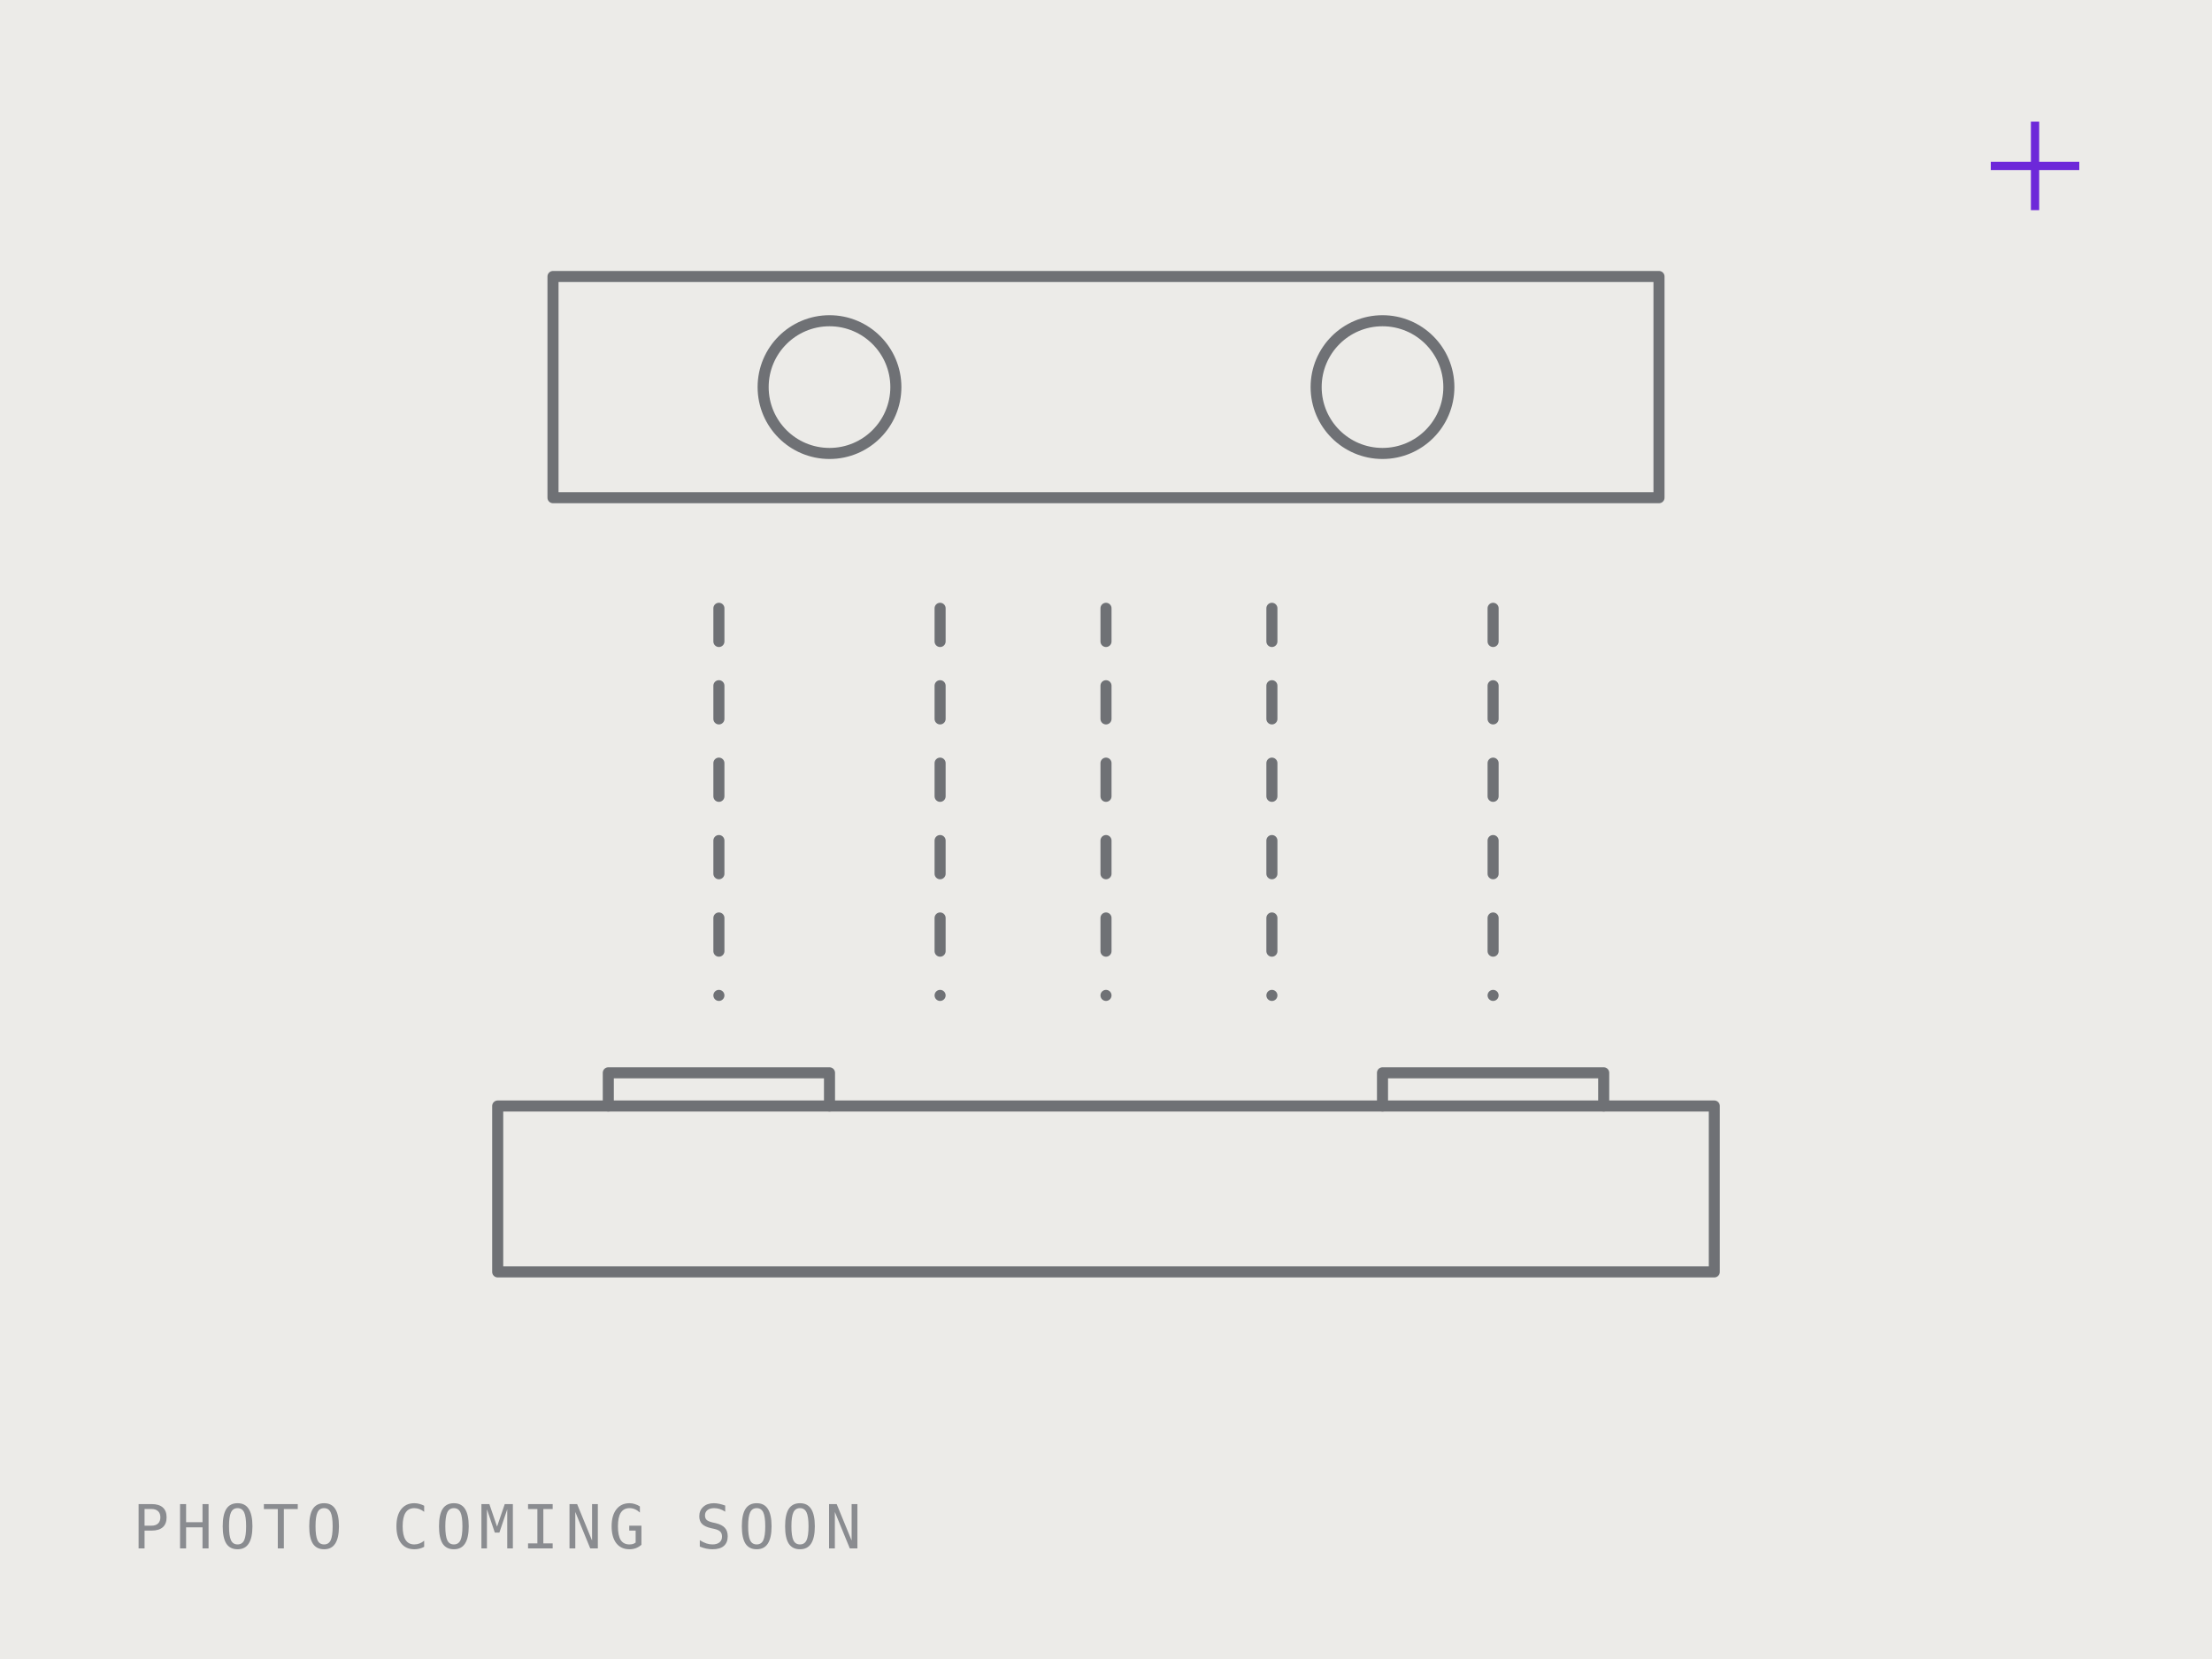
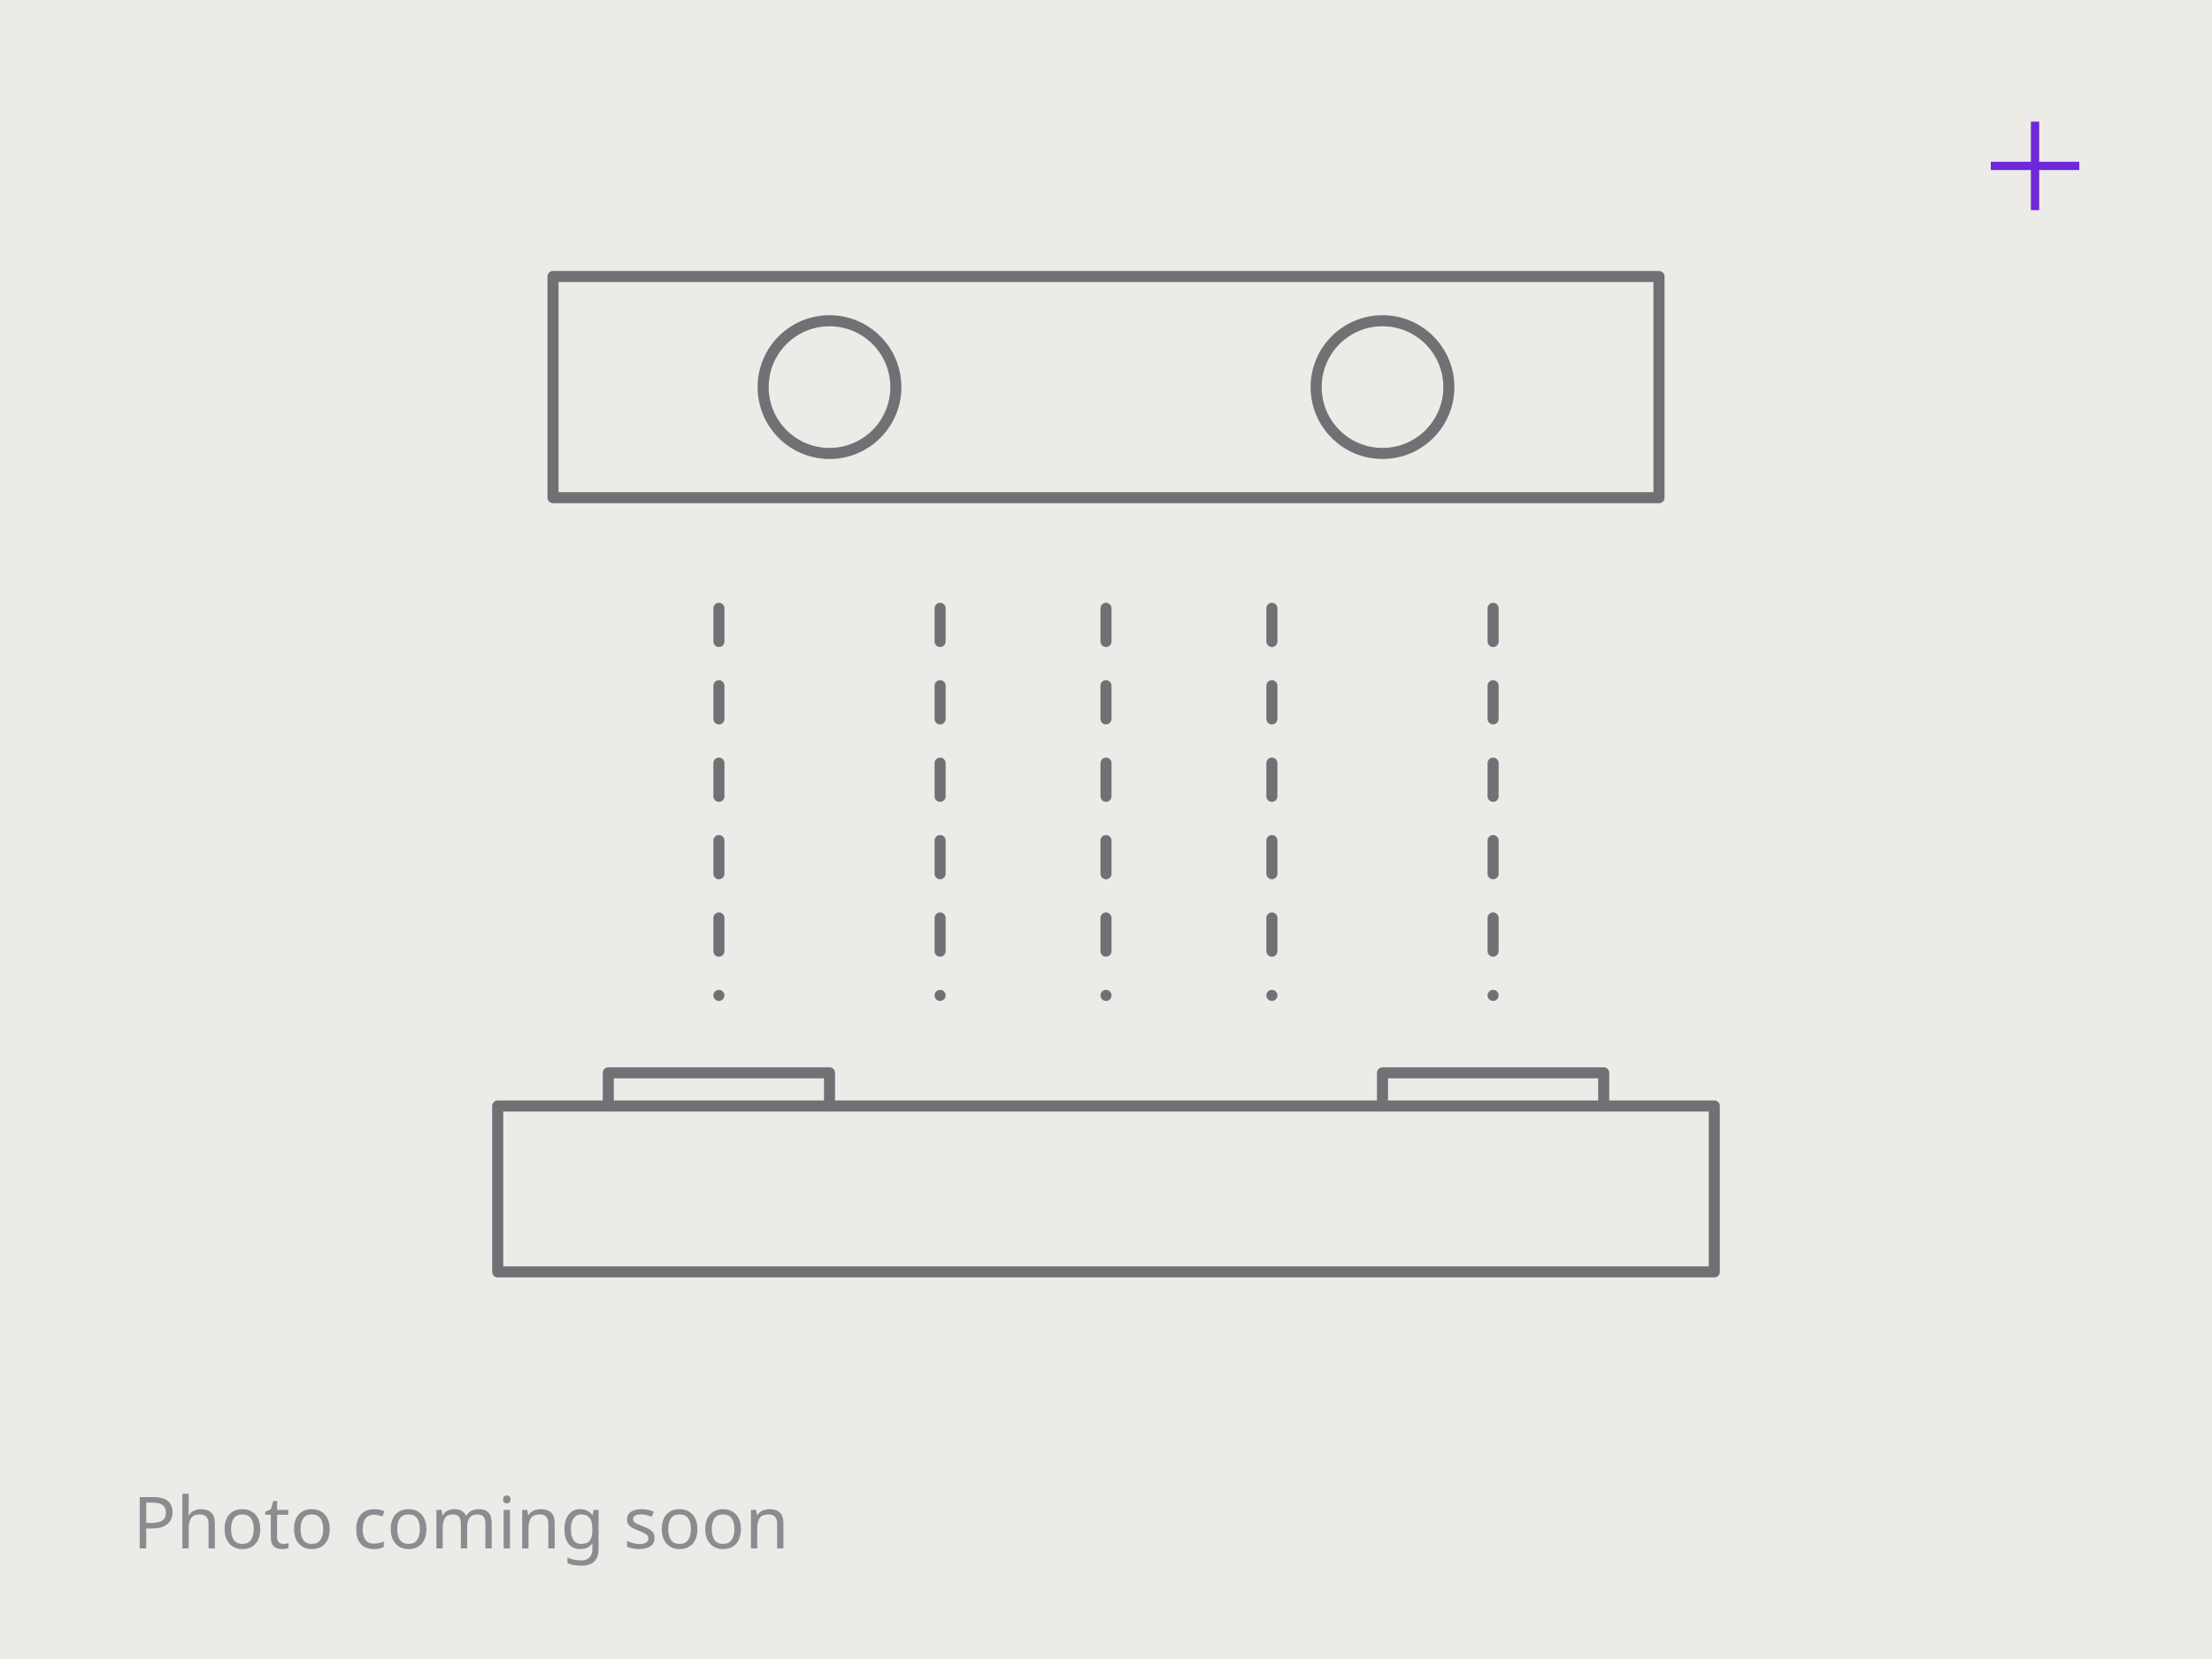
<svg xmlns="http://www.w3.org/2000/svg" viewBox="0 0 400 300" width="400" height="300">
  <rect width="400" height="300" fill="#ecebe8" />
  <g fill="none" stroke="#6f7175" stroke-width="2" stroke-linecap="round" stroke-linejoin="round">
    <rect x="100" y="50" width="200" height="40" />
    <circle cx="150" cy="70" r="12" />
    <circle cx="250" cy="70" r="12" />
    <path d="M130 110v70M170 110v70M200 110v70M230 110v70M270 110v70" stroke-dasharray="6 8" />
    <path d="M90 200h220v30H90z" />
    <path d="M110 200v-6h40v6M250 200v-6h40v6" />
  </g>
  <g stroke="#6d28d9" stroke-width="1.5">
    <path d="M368 22v16M360 30h16" />
  </g>
-   <text x="24" y="280" font-family="ui-monospace, Menlo, monospace" font-size="11" letter-spacing="1.2" fill="#8a8c90">PHOTO COMING SOON</text>
+   <text x="24" y="280" font-family="IBM Plex Sans, system-ui, sans-serif" font-size="13" fill="#8a8c90">Photo coming soon</text>
</svg>
